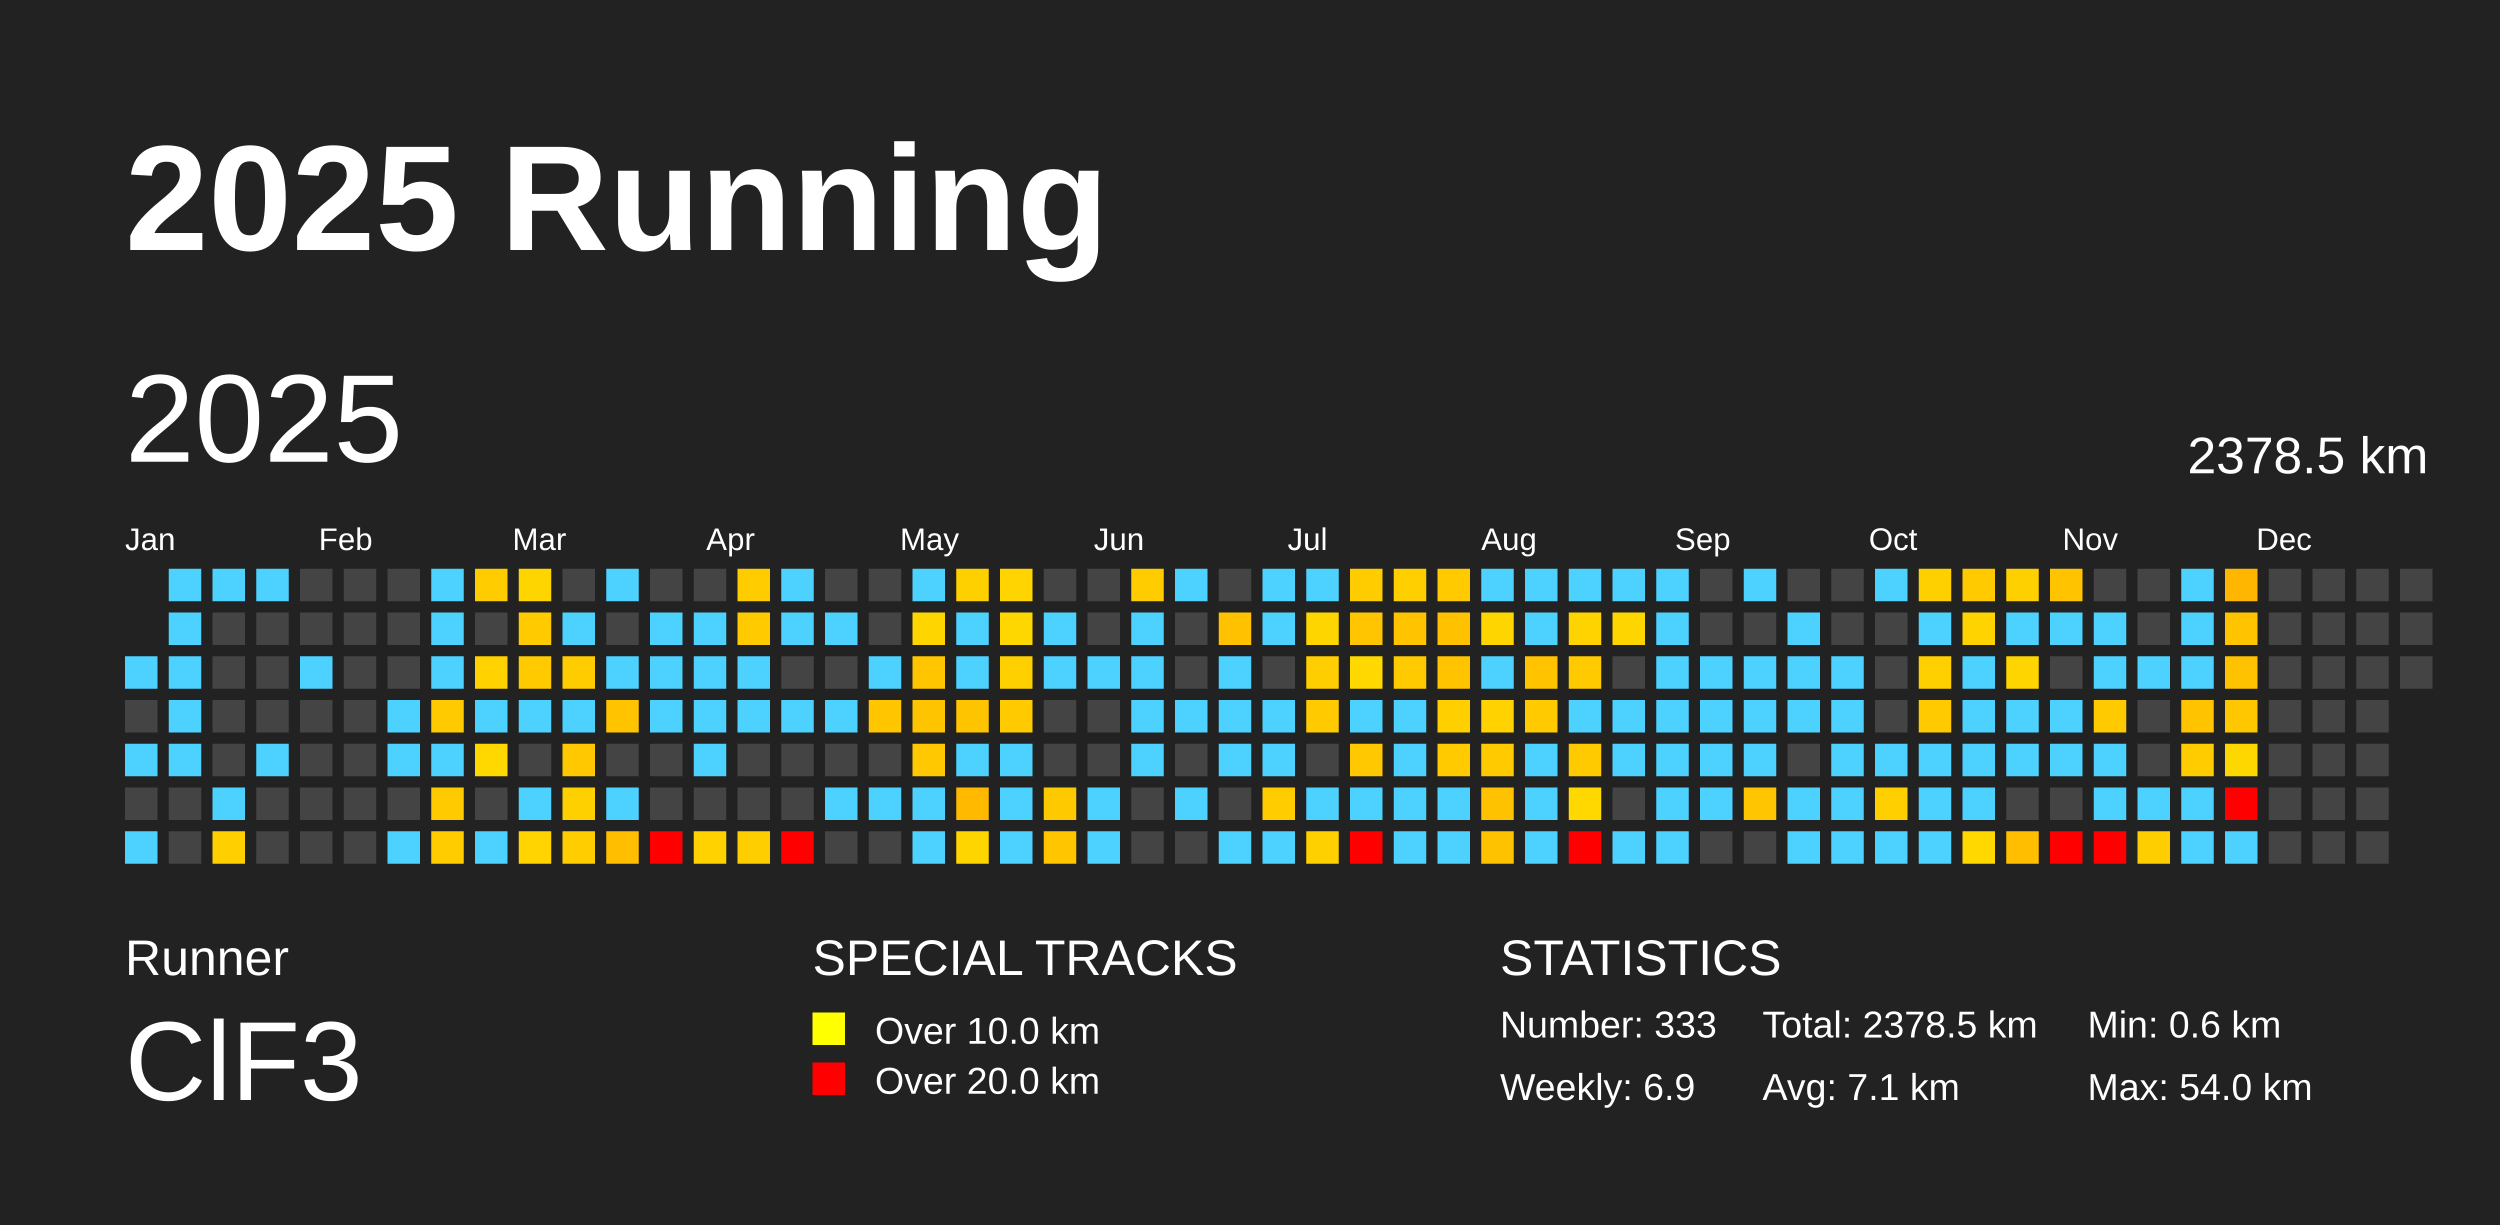
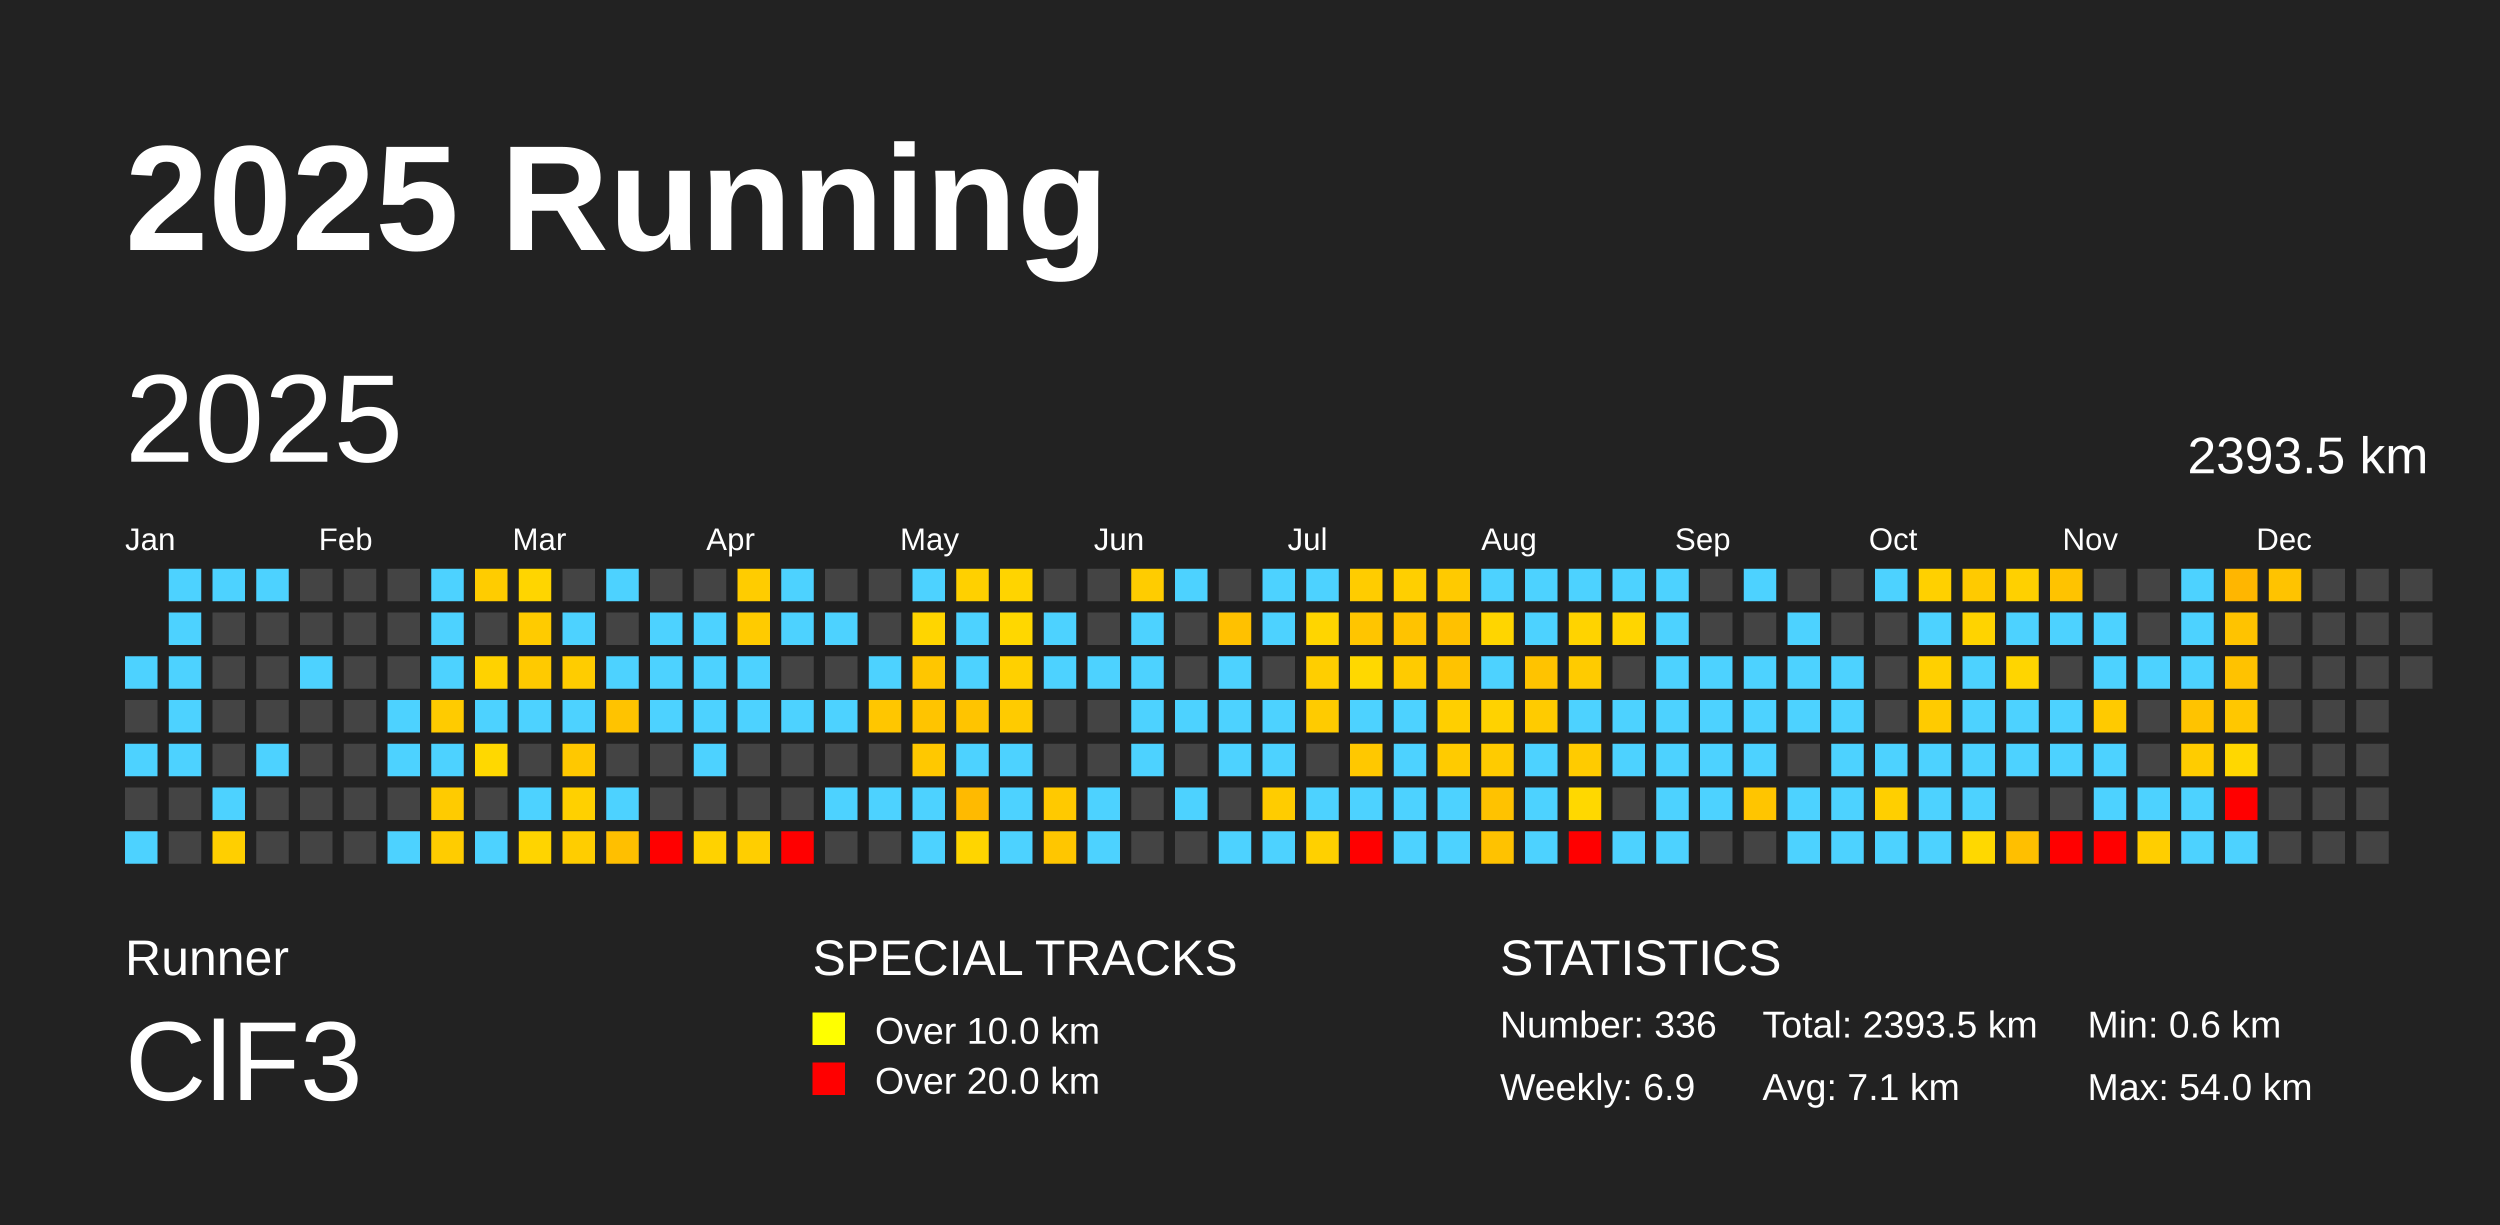
<svg xmlns="http://www.w3.org/2000/svg" baseProfile="full" height="98mm" version="1.1" viewBox="0,0,200,98" width="200mm">
  <defs />
  <rect fill="#222222" height="98" width="200" x="0" y="0" />
  <text fill="#FFFFFF" style="font-size:12px; font-family:Arial; font-weight:bold;" x="10" y="20">2025 Running</text>
  <text fill="#FFFFFF" style="font-size:4px; font-family:Arial" x="10" y="78">Runner</text>
  <text fill="#FFFFFF" style="font-size:9px; font-family:Arial" x="10" y="88">ClF3</text>
  <text fill="#FFFFFF" style="font-size:4px; font-family:Arial" x="65" y="78">SPECIAL TRACKS</text>
  <rect fill="yellow" height="2.6" width="2.6" x="65" y="81" />
  <text fill="#FFFFFF" style="font-size:3px; font-family:Arial" x="70" y="83.5">Over 10.0 km</text>
  <rect fill="red" height="2.6" width="2.6" x="65" y="85" />
  <text fill="#FFFFFF" style="font-size:3px; font-family:Arial" x="70" y="87.5">Over 20.0 km</text>
  <text fill="#FFFFFF" style="font-size:4px; font-family:Arial" x="120" y="78">STATISTICS</text>
-   <text fill="#FFFFFF" style="font-size:3px; font-family:Arial" x="120" y="83">Number: 333</text>
+   <text fill="#FFFFFF" style="font-size:3px; font-family:Arial" x="120" y="83">Number: 336</text>
  <text fill="#FFFFFF" style="font-size:3px; font-family:Arial" x="120" y="88">Weekly: 6.9</text>
-   <text fill="#FFFFFF" style="font-size:3px; font-family:Arial" x="141" y="83">Total: 2378.5 km</text>
+   <text fill="#FFFFFF" style="font-size:3px; font-family:Arial" x="141" y="83">Total: 2393.5 km</text>
  <text fill="#FFFFFF" style="font-size:3px; font-family:Arial" x="141" y="88">Avg: 7.1 km</text>
  <text fill="#FFFFFF" style="font-size:3px; font-family:Arial" x="167" y="83">Min: 0.6 km</text>
  <text fill="#FFFFFF" style="font-size:3px; font-family:Arial" x="167" y="88">Max: 54.0 km</text>
  <text dominant-baseline="hanging" fill="#FFFFFF" style="font-size:10.0px; font-family:Arial;" x="10" y="30">2025</text>
-   <text dominant-baseline="hanging" fill="#FFFFFF" style="font-size:4.125px; font-family:Arial;" x="175" y="35">2378.5 km</text>
+   <text dominant-baseline="hanging" fill="#FFFFFF" style="font-size:4.125px; font-family:Arial;" x="175" y="35">2393.5 km</text>
  <text fill="#FFFFFF" style="font-size:2.5px; font-family:Arial" x="10.0" y="44">Jan</text>
  <text fill="#FFFFFF" style="font-size:2.5px; font-family:Arial" x="25.5" y="44">Feb</text>
  <text fill="#FFFFFF" style="font-size:2.5px; font-family:Arial" x="41.0" y="44">Mar</text>
  <text fill="#FFFFFF" style="font-size:2.5px; font-family:Arial" x="56.5" y="44">Apr</text>
  <text fill="#FFFFFF" style="font-size:2.5px; font-family:Arial" x="72.0" y="44">May</text>
  <text fill="#FFFFFF" style="font-size:2.5px; font-family:Arial" x="87.5" y="44">Jun</text>
  <text fill="#FFFFFF" style="font-size:2.5px; font-family:Arial" x="103.0" y="44">Jul</text>
  <text fill="#FFFFFF" style="font-size:2.5px; font-family:Arial" x="118.5" y="44">Aug</text>
  <text fill="#FFFFFF" style="font-size:2.5px; font-family:Arial" x="134.0" y="44">Sep</text>
  <text fill="#FFFFFF" style="font-size:2.5px; font-family:Arial" x="149.5" y="44">Oct</text>
  <text fill="#FFFFFF" style="font-size:2.5px; font-family:Arial" x="165.0" y="44">Nov</text>
  <text fill="#FFFFFF" style="font-size:2.5px; font-family:Arial" x="180.5" y="44">Dec</text>
  <rect fill="#4dd2ff" height="2.6" width="2.6" x="10.0" y="52.5" />
  <rect fill="#444444" height="2.6" width="2.6" x="10.0" y="56.0" />
  <rect fill="#4dd2ff" height="2.6" width="2.6" x="10.0" y="59.5" />
  <rect fill="#444444" height="2.6" width="2.6" x="10.0" y="63.0" />
  <rect fill="#4dd2ff" height="2.6" width="2.6" x="10.0" y="66.5" />
  <rect fill="#4dd2ff" height="2.6" width="2.6" x="13.5" y="45.5" />
  <rect fill="#4dd2ff" height="2.6" width="2.6" x="13.5" y="49.0" />
  <rect fill="#4dd2ff" height="2.6" width="2.6" x="13.5" y="52.5" />
  <rect fill="#4dd2ff" height="2.6" width="2.6" x="13.5" y="56.0" />
  <rect fill="#4dd2ff" height="2.6" width="2.6" x="13.5" y="59.5" />
  <rect fill="#444444" height="2.6" width="2.6" x="13.5" y="63.0" />
  <rect fill="#444444" height="2.6" width="2.6" x="13.5" y="66.5" />
  <rect fill="#4dd2ff" height="2.6" width="2.6" x="17.0" y="45.5" />
  <rect fill="#444444" height="2.6" width="2.6" x="17.0" y="49.0" />
  <rect fill="#444444" height="2.6" width="2.6" x="17.0" y="52.5" />
  <rect fill="#444444" height="2.6" width="2.6" x="17.0" y="56.0" />
  <rect fill="#444444" height="2.6" width="2.6" x="17.0" y="59.5" />
  <rect fill="#4dd2ff" height="2.6" width="2.6" x="17.0" y="63.0" />
  <rect fill="#ffcf00" height="2.6" width="2.6" x="17.0" y="66.5" />
  <rect fill="#4dd2ff" height="2.6" width="2.6" x="20.5" y="45.5" />
  <rect fill="#444444" height="2.6" width="2.6" x="20.5" y="49.0" />
  <rect fill="#444444" height="2.6" width="2.6" x="20.5" y="52.5" />
  <rect fill="#444444" height="2.6" width="2.6" x="20.5" y="56.0" />
  <rect fill="#4dd2ff" height="2.6" width="2.6" x="20.5" y="59.5" />
  <rect fill="#444444" height="2.6" width="2.6" x="20.5" y="63.0" />
  <rect fill="#444444" height="2.6" width="2.6" x="20.5" y="66.5" />
  <rect fill="#444444" height="2.6" width="2.6" x="24.0" y="45.5" />
  <rect fill="#444444" height="2.6" width="2.6" x="24.0" y="49.0" />
  <rect fill="#4dd2ff" height="2.6" width="2.6" x="24.0" y="52.5" />
  <rect fill="#444444" height="2.6" width="2.6" x="24.0" y="56.0" />
  <rect fill="#444444" height="2.6" width="2.6" x="24.0" y="59.5" />
  <rect fill="#444444" height="2.6" width="2.6" x="24.0" y="63.0" />
  <rect fill="#444444" height="2.6" width="2.6" x="24.0" y="66.5" />
  <rect fill="#444444" height="2.6" width="2.6" x="27.5" y="45.5" />
  <rect fill="#444444" height="2.6" width="2.6" x="27.5" y="49.0" />
  <rect fill="#444444" height="2.6" width="2.6" x="27.5" y="52.5" />
  <rect fill="#444444" height="2.6" width="2.6" x="27.5" y="56.0" />
  <rect fill="#444444" height="2.6" width="2.6" x="27.5" y="59.5" />
  <rect fill="#444444" height="2.6" width="2.6" x="27.5" y="63.0" />
  <rect fill="#444444" height="2.6" width="2.6" x="27.5" y="66.5" />
  <rect fill="#444444" height="2.6" width="2.6" x="31.0" y="45.5" />
  <rect fill="#444444" height="2.6" width="2.6" x="31.0" y="49.0" />
  <rect fill="#444444" height="2.6" width="2.6" x="31.0" y="52.5" />
  <rect fill="#4dd2ff" height="2.6" width="2.6" x="31.0" y="56.0" />
  <rect fill="#4dd2ff" height="2.6" width="2.6" x="31.0" y="59.5" />
  <rect fill="#444444" height="2.6" width="2.6" x="31.0" y="63.0" />
  <rect fill="#4dd2ff" height="2.6" width="2.6" x="31.0" y="66.5" />
  <rect fill="#4dd2ff" height="2.6" width="2.6" x="34.5" y="45.5" />
  <rect fill="#4dd2ff" height="2.6" width="2.6" x="34.5" y="49.0" />
  <rect fill="#4dd2ff" height="2.6" width="2.6" x="34.5" y="52.5" />
  <rect fill="#ffcb00" height="2.6" width="2.6" x="34.5" y="56.0" />
  <rect fill="#4dd2ff" height="2.6" width="2.6" x="34.5" y="59.5" />
  <rect fill="#ffcb00" height="2.6" width="2.6" x="34.5" y="63.0" />
  <rect fill="#ffcc00" height="2.6" width="2.6" x="34.5" y="66.5" />
  <rect fill="#ffcc00" height="2.6" width="2.6" x="38.0" y="45.5" />
  <rect fill="#444444" height="2.6" width="2.6" x="38.0" y="49.0" />
  <rect fill="#ffd200" height="2.6" width="2.6" x="38.0" y="52.5" />
  <rect fill="#4dd2ff" height="2.6" width="2.6" x="38.0" y="56.0" />
  <rect fill="#ffd800" height="2.6" width="2.6" x="38.0" y="59.5" />
  <rect fill="#444444" height="2.6" width="2.6" x="38.0" y="63.0" />
  <rect fill="#4dd2ff" height="2.6" width="2.6" x="38.0" y="66.5" />
  <rect fill="#ffd500" height="2.6" width="2.6" x="41.5" y="45.5" />
  <rect fill="#ffcb00" height="2.6" width="2.6" x="41.5" y="49.0" />
  <rect fill="#ffca00" height="2.6" width="2.6" x="41.5" y="52.5" />
  <rect fill="#4dd2ff" height="2.6" width="2.6" x="41.5" y="56.0" />
  <rect fill="#444444" height="2.6" width="2.6" x="41.5" y="59.5" />
  <rect fill="#4dd2ff" height="2.6" width="2.6" x="41.5" y="63.0" />
  <rect fill="#ffd400" height="2.6" width="2.6" x="41.5" y="66.5" />
  <rect fill="#444444" height="2.6" width="2.6" x="45.0" y="45.5" />
  <rect fill="#4dd2ff" height="2.6" width="2.6" x="45.0" y="49.0" />
  <rect fill="#ffcc00" height="2.6" width="2.6" x="45.0" y="52.5" />
  <rect fill="#4dd2ff" height="2.6" width="2.6" x="45.0" y="56.0" />
  <rect fill="#ffc800" height="2.6" width="2.6" x="45.0" y="59.5" />
  <rect fill="#ffd000" height="2.6" width="2.6" x="45.0" y="63.0" />
  <rect fill="#ffcd00" height="2.6" width="2.6" x="45.0" y="66.5" />
  <rect fill="#4dd2ff" height="2.6" width="2.6" x="48.5" y="45.5" />
  <rect fill="#444444" height="2.6" width="2.6" x="48.5" y="49.0" />
  <rect fill="#4dd2ff" height="2.6" width="2.6" x="48.5" y="52.5" />
  <rect fill="#ffc300" height="2.6" width="2.6" x="48.5" y="56.0" />
  <rect fill="#444444" height="2.6" width="2.6" x="48.5" y="59.5" />
  <rect fill="#4dd2ff" height="2.6" width="2.6" x="48.5" y="63.0" />
  <rect fill="#ffbf00" height="2.6" width="2.6" x="48.5" y="66.5" />
  <rect fill="#444444" height="2.6" width="2.6" x="52.0" y="45.5" />
  <rect fill="#4dd2ff" height="2.6" width="2.6" x="52.0" y="49.0" />
  <rect fill="#4dd2ff" height="2.6" width="2.6" x="52.0" y="52.5" />
  <rect fill="#4dd2ff" height="2.6" width="2.6" x="52.0" y="56.0" />
  <rect fill="#444444" height="2.6" width="2.6" x="52.0" y="59.5" />
  <rect fill="#444444" height="2.6" width="2.6" x="52.0" y="63.0" />
  <rect fill="red" height="2.6" width="2.6" x="52.0" y="66.5" />
  <rect fill="#444444" height="2.6" width="2.6" x="55.5" y="45.5" />
  <rect fill="#4dd2ff" height="2.6" width="2.6" x="55.5" y="49.0" />
  <rect fill="#4dd2ff" height="2.6" width="2.6" x="55.5" y="52.5" />
  <rect fill="#4dd2ff" height="2.6" width="2.6" x="55.5" y="56.0" />
  <rect fill="#4dd2ff" height="2.6" width="2.6" x="55.5" y="59.5" />
  <rect fill="#444444" height="2.6" width="2.6" x="55.5" y="63.0" />
  <rect fill="#ffd200" height="2.6" width="2.6" x="55.5" y="66.5" />
  <rect fill="#ffcc00" height="2.6" width="2.6" x="59.0" y="45.5" />
  <rect fill="#ffcb00" height="2.6" width="2.6" x="59.0" y="49.0" />
  <rect fill="#4dd2ff" height="2.6" width="2.6" x="59.0" y="52.5" />
  <rect fill="#4dd2ff" height="2.6" width="2.6" x="59.0" y="56.0" />
  <rect fill="#444444" height="2.6" width="2.6" x="59.0" y="59.5" />
  <rect fill="#444444" height="2.6" width="2.6" x="59.0" y="63.0" />
  <rect fill="#ffce00" height="2.6" width="2.6" x="59.0" y="66.5" />
  <rect fill="#4dd2ff" height="2.6" width="2.6" x="62.5" y="45.5" />
  <rect fill="#4dd2ff" height="2.6" width="2.6" x="62.5" y="49.0" />
  <rect fill="#444444" height="2.6" width="2.6" x="62.5" y="52.5" />
  <rect fill="#4dd2ff" height="2.6" width="2.6" x="62.5" y="56.0" />
  <rect fill="#444444" height="2.6" width="2.6" x="62.5" y="59.5" />
  <rect fill="#444444" height="2.6" width="2.6" x="62.5" y="63.0" />
  <rect fill="red" height="2.6" width="2.6" x="62.5" y="66.5" />
  <rect fill="#444444" height="2.6" width="2.6" x="66.0" y="45.5" />
  <rect fill="#4dd2ff" height="2.6" width="2.6" x="66.0" y="49.0" />
  <rect fill="#444444" height="2.6" width="2.6" x="66.0" y="52.5" />
  <rect fill="#4dd2ff" height="2.6" width="2.6" x="66.0" y="56.0" />
  <rect fill="#444444" height="2.6" width="2.6" x="66.0" y="59.5" />
  <rect fill="#4dd2ff" height="2.6" width="2.6" x="66.0" y="63.0" />
  <rect fill="#444444" height="2.6" width="2.6" x="66.0" y="66.5" />
  <rect fill="#444444" height="2.6" width="2.6" x="69.5" y="45.5" />
  <rect fill="#444444" height="2.6" width="2.6" x="69.5" y="49.0" />
  <rect fill="#4dd2ff" height="2.6" width="2.6" x="69.5" y="52.5" />
  <rect fill="#ffc600" height="2.6" width="2.6" x="69.5" y="56.0" />
  <rect fill="#444444" height="2.6" width="2.6" x="69.5" y="59.5" />
  <rect fill="#4dd2ff" height="2.6" width="2.6" x="69.5" y="63.0" />
  <rect fill="#444444" height="2.6" width="2.6" x="69.5" y="66.5" />
  <rect fill="#4dd2ff" height="2.6" width="2.6" x="73.0" y="45.5" />
  <rect fill="#ffd500" height="2.6" width="2.6" x="73.0" y="49.0" />
  <rect fill="#ffc600" height="2.6" width="2.6" x="73.0" y="52.5" />
  <rect fill="#ffc400" height="2.6" width="2.6" x="73.0" y="56.0" />
  <rect fill="#ffc800" height="2.6" width="2.6" x="73.0" y="59.5" />
  <rect fill="#4dd2ff" height="2.6" width="2.6" x="73.0" y="63.0" />
  <rect fill="#4dd2ff" height="2.6" width="2.6" x="73.0" y="66.5" />
  <rect fill="#ffd000" height="2.6" width="2.6" x="76.5" y="45.5" />
  <rect fill="#4dd2ff" height="2.6" width="2.6" x="76.5" y="49.0" />
  <rect fill="#4dd2ff" height="2.6" width="2.6" x="76.5" y="52.5" />
  <rect fill="#ffc400" height="2.6" width="2.6" x="76.5" y="56.0" />
  <rect fill="#4dd2ff" height="2.6" width="2.6" x="76.5" y="59.5" />
  <rect fill="#ffba00" height="2.6" width="2.6" x="76.5" y="63.0" />
  <rect fill="#ffd500" height="2.6" width="2.6" x="76.5" y="66.5" />
  <rect fill="#ffd400" height="2.6" width="2.6" x="80.0" y="45.5" />
  <rect fill="#ffd700" height="2.6" width="2.6" x="80.0" y="49.0" />
  <rect fill="#ffd000" height="2.6" width="2.6" x="80.0" y="52.5" />
  <rect fill="#ffcb00" height="2.6" width="2.6" x="80.0" y="56.0" />
  <rect fill="#4dd2ff" height="2.6" width="2.6" x="80.0" y="59.5" />
  <rect fill="#4dd2ff" height="2.6" width="2.6" x="80.0" y="63.0" />
  <rect fill="#4dd2ff" height="2.6" width="2.6" x="80.0" y="66.5" />
  <rect fill="#444444" height="2.6" width="2.6" x="83.5" y="45.5" />
  <rect fill="#4dd2ff" height="2.6" width="2.6" x="83.5" y="49.0" />
  <rect fill="#4dd2ff" height="2.6" width="2.6" x="83.5" y="52.5" />
  <rect fill="#444444" height="2.6" width="2.6" x="83.5" y="56.0" />
  <rect fill="#444444" height="2.6" width="2.6" x="83.5" y="59.5" />
  <rect fill="#ffc900" height="2.6" width="2.6" x="83.5" y="63.0" />
  <rect fill="#ffc600" height="2.6" width="2.6" x="83.5" y="66.5" />
  <rect fill="#444444" height="2.6" width="2.6" x="87.0" y="45.5" />
  <rect fill="#444444" height="2.6" width="2.6" x="87.0" y="49.0" />
  <rect fill="#4dd2ff" height="2.6" width="2.6" x="87.0" y="52.5" />
  <rect fill="#444444" height="2.6" width="2.6" x="87.0" y="56.0" />
  <rect fill="#444444" height="2.6" width="2.6" x="87.0" y="59.5" />
  <rect fill="#4dd2ff" height="2.6" width="2.6" x="87.0" y="63.0" />
  <rect fill="#4dd2ff" height="2.6" width="2.6" x="87.0" y="66.5" />
  <rect fill="#ffcc00" height="2.6" width="2.6" x="90.5" y="45.5" />
  <rect fill="#4dd2ff" height="2.6" width="2.6" x="90.5" y="49.0" />
  <rect fill="#4dd2ff" height="2.6" width="2.6" x="90.5" y="52.5" />
  <rect fill="#4dd2ff" height="2.6" width="2.6" x="90.5" y="56.0" />
  <rect fill="#4dd2ff" height="2.6" width="2.6" x="90.5" y="59.5" />
  <rect fill="#444444" height="2.6" width="2.6" x="90.5" y="63.0" />
  <rect fill="#444444" height="2.6" width="2.6" x="90.5" y="66.5" />
  <rect fill="#4dd2ff" height="2.6" width="2.6" x="94.0" y="45.5" />
  <rect fill="#444444" height="2.6" width="2.6" x="94.0" y="49.0" />
  <rect fill="#444444" height="2.6" width="2.6" x="94.0" y="52.5" />
  <rect fill="#4dd2ff" height="2.6" width="2.6" x="94.0" y="56.0" />
  <rect fill="#444444" height="2.6" width="2.6" x="94.0" y="59.5" />
  <rect fill="#4dd2ff" height="2.6" width="2.6" x="94.0" y="63.0" />
  <rect fill="#444444" height="2.6" width="2.6" x="94.0" y="66.5" />
  <rect fill="#444444" height="2.6" width="2.6" x="97.5" y="45.5" />
  <rect fill="#ffc100" height="2.6" width="2.6" x="97.5" y="49.0" />
  <rect fill="#4dd2ff" height="2.6" width="2.6" x="97.5" y="52.5" />
  <rect fill="#4dd2ff" height="2.6" width="2.6" x="97.5" y="56.0" />
  <rect fill="#4dd2ff" height="2.6" width="2.6" x="97.5" y="59.5" />
  <rect fill="#444444" height="2.6" width="2.6" x="97.5" y="63.0" />
  <rect fill="#4dd2ff" height="2.6" width="2.6" x="97.5" y="66.5" />
  <rect fill="#4dd2ff" height="2.6" width="2.6" x="101.0" y="45.5" />
  <rect fill="#4dd2ff" height="2.6" width="2.6" x="101.0" y="49.0" />
  <rect fill="#444444" height="2.6" width="2.6" x="101.0" y="52.5" />
  <rect fill="#4dd2ff" height="2.6" width="2.6" x="101.0" y="56.0" />
  <rect fill="#4dd2ff" height="2.6" width="2.6" x="101.0" y="59.5" />
  <rect fill="#ffcc00" height="2.6" width="2.6" x="101.0" y="63.0" />
  <rect fill="#4dd2ff" height="2.6" width="2.6" x="101.0" y="66.5" />
  <rect fill="#4dd2ff" height="2.6" width="2.6" x="104.5" y="45.5" />
  <rect fill="#ffd500" height="2.6" width="2.6" x="104.5" y="49.0" />
  <rect fill="#ffce00" height="2.6" width="2.6" x="104.5" y="52.5" />
  <rect fill="#ffcb00" height="2.6" width="2.6" x="104.5" y="56.0" />
  <rect fill="#444444" height="2.6" width="2.6" x="104.5" y="59.5" />
  <rect fill="#4dd2ff" height="2.6" width="2.6" x="104.5" y="63.0" />
  <rect fill="#ffd000" height="2.6" width="2.6" x="104.5" y="66.5" />
  <rect fill="#ffcc00" height="2.6" width="2.6" x="108.0" y="45.5" />
  <rect fill="#ffc500" height="2.6" width="2.6" x="108.0" y="49.0" />
  <rect fill="#ffd800" height="2.6" width="2.6" x="108.0" y="52.5" />
  <rect fill="#4dd2ff" height="2.6" width="2.6" x="108.0" y="56.0" />
  <rect fill="#ffc800" height="2.6" width="2.6" x="108.0" y="59.5" />
  <rect fill="#4dd2ff" height="2.6" width="2.6" x="108.0" y="63.0" />
  <rect fill="red" height="2.6" width="2.6" x="108.0" y="66.5" />
  <rect fill="#ffcf00" height="2.6" width="2.6" x="111.5" y="45.5" />
  <rect fill="#ffc300" height="2.6" width="2.6" x="111.5" y="49.0" />
  <rect fill="#ffcb00" height="2.6" width="2.6" x="111.5" y="52.5" />
  <rect fill="#4dd2ff" height="2.6" width="2.6" x="111.5" y="56.0" />
  <rect fill="#4dd2ff" height="2.6" width="2.6" x="111.5" y="59.5" />
  <rect fill="#4dd2ff" height="2.6" width="2.6" x="111.5" y="63.0" />
  <rect fill="#4dd2ff" height="2.6" width="2.6" x="111.5" y="66.5" />
  <rect fill="#ffca00" height="2.6" width="2.6" x="115.0" y="45.5" />
  <rect fill="#ffc100" height="2.6" width="2.6" x="115.0" y="49.0" />
  <rect fill="#ffc300" height="2.6" width="2.6" x="115.0" y="52.5" />
  <rect fill="#ffcf00" height="2.6" width="2.6" x="115.0" y="56.0" />
  <rect fill="#ffcb00" height="2.6" width="2.6" x="115.0" y="59.5" />
  <rect fill="#4dd2ff" height="2.6" width="2.6" x="115.0" y="63.0" />
  <rect fill="#4dd2ff" height="2.6" width="2.6" x="115.0" y="66.5" />
  <rect fill="#4dd2ff" height="2.6" width="2.6" x="118.5" y="45.5" />
  <rect fill="#ffd500" height="2.6" width="2.6" x="118.5" y="49.0" />
  <rect fill="#4dd2ff" height="2.6" width="2.6" x="118.5" y="52.5" />
  <rect fill="#ffd200" height="2.6" width="2.6" x="118.5" y="56.0" />
  <rect fill="#ffcb00" height="2.6" width="2.6" x="118.5" y="59.5" />
  <rect fill="#ffc200" height="2.6" width="2.6" x="118.5" y="63.0" />
  <rect fill="#ffc200" height="2.6" width="2.6" x="118.5" y="66.5" />
  <rect fill="#4dd2ff" height="2.6" width="2.6" x="122.0" y="45.5" />
  <rect fill="#4dd2ff" height="2.6" width="2.6" x="122.0" y="49.0" />
  <rect fill="#ffc300" height="2.6" width="2.6" x="122.0" y="52.5" />
  <rect fill="#ffcb00" height="2.6" width="2.6" x="122.0" y="56.0" />
  <rect fill="#4dd2ff" height="2.6" width="2.6" x="122.0" y="59.5" />
  <rect fill="#4dd2ff" height="2.6" width="2.6" x="122.0" y="63.0" />
  <rect fill="#4dd2ff" height="2.6" width="2.6" x="122.0" y="66.5" />
  <rect fill="#4dd2ff" height="2.6" width="2.6" x="125.5" y="45.5" />
  <rect fill="#ffd300" height="2.6" width="2.6" x="125.5" y="49.0" />
  <rect fill="#ffcb00" height="2.6" width="2.6" x="125.5" y="52.5" />
  <rect fill="#4dd2ff" height="2.6" width="2.6" x="125.5" y="56.0" />
  <rect fill="#ffcb00" height="2.6" width="2.6" x="125.5" y="59.5" />
  <rect fill="#ffd800" height="2.6" width="2.6" x="125.5" y="63.0" />
  <rect fill="red" height="2.6" width="2.6" x="125.5" y="66.5" />
  <rect fill="#4dd2ff" height="2.6" width="2.6" x="129.0" y="45.5" />
  <rect fill="#ffd500" height="2.6" width="2.6" x="129.0" y="49.0" />
  <rect fill="#444444" height="2.6" width="2.6" x="129.0" y="52.5" />
  <rect fill="#4dd2ff" height="2.6" width="2.6" x="129.0" y="56.0" />
  <rect fill="#4dd2ff" height="2.6" width="2.6" x="129.0" y="59.5" />
  <rect fill="#444444" height="2.6" width="2.6" x="129.0" y="63.0" />
  <rect fill="#4dd2ff" height="2.6" width="2.6" x="129.0" y="66.5" />
  <rect fill="#4dd2ff" height="2.6" width="2.6" x="132.5" y="45.5" />
  <rect fill="#4dd2ff" height="2.6" width="2.6" x="132.5" y="49.0" />
  <rect fill="#4dd2ff" height="2.6" width="2.6" x="132.5" y="52.5" />
  <rect fill="#4dd2ff" height="2.6" width="2.6" x="132.5" y="56.0" />
  <rect fill="#4dd2ff" height="2.6" width="2.6" x="132.5" y="59.5" />
  <rect fill="#4dd2ff" height="2.6" width="2.6" x="132.5" y="63.0" />
  <rect fill="#4dd2ff" height="2.6" width="2.6" x="132.5" y="66.5" />
  <rect fill="#444444" height="2.6" width="2.6" x="136.0" y="45.5" />
  <rect fill="#444444" height="2.6" width="2.6" x="136.0" y="49.0" />
  <rect fill="#4dd2ff" height="2.6" width="2.6" x="136.0" y="52.5" />
  <rect fill="#4dd2ff" height="2.6" width="2.6" x="136.0" y="56.0" />
  <rect fill="#4dd2ff" height="2.6" width="2.6" x="136.0" y="59.5" />
  <rect fill="#4dd2ff" height="2.6" width="2.6" x="136.0" y="63.0" />
  <rect fill="#444444" height="2.6" width="2.6" x="136.0" y="66.5" />
  <rect fill="#4dd2ff" height="2.6" width="2.6" x="139.5" y="45.5" />
  <rect fill="#444444" height="2.6" width="2.6" x="139.5" y="49.0" />
  <rect fill="#4dd2ff" height="2.6" width="2.6" x="139.5" y="52.5" />
  <rect fill="#4dd2ff" height="2.6" width="2.6" x="139.5" y="56.0" />
  <rect fill="#4dd2ff" height="2.6" width="2.6" x="139.5" y="59.5" />
  <rect fill="#ffc500" height="2.6" width="2.6" x="139.5" y="63.0" />
  <rect fill="#444444" height="2.6" width="2.6" x="139.5" y="66.5" />
  <rect fill="#444444" height="2.6" width="2.6" x="143.0" y="45.5" />
  <rect fill="#4dd2ff" height="2.6" width="2.6" x="143.0" y="49.0" />
  <rect fill="#4dd2ff" height="2.6" width="2.6" x="143.0" y="52.5" />
  <rect fill="#4dd2ff" height="2.6" width="2.6" x="143.0" y="56.0" />
  <rect fill="#444444" height="2.6" width="2.6" x="143.0" y="59.5" />
  <rect fill="#4dd2ff" height="2.6" width="2.6" x="143.0" y="63.0" />
  <rect fill="#4dd2ff" height="2.6" width="2.6" x="143.0" y="66.5" />
  <rect fill="#444444" height="2.6" width="2.6" x="146.5" y="45.5" />
  <rect fill="#444444" height="2.6" width="2.6" x="146.5" y="49.0" />
  <rect fill="#4dd2ff" height="2.6" width="2.6" x="146.5" y="52.5" />
  <rect fill="#4dd2ff" height="2.6" width="2.6" x="146.5" y="56.0" />
  <rect fill="#4dd2ff" height="2.6" width="2.6" x="146.5" y="59.5" />
  <rect fill="#4dd2ff" height="2.6" width="2.6" x="146.5" y="63.0" />
  <rect fill="#4dd2ff" height="2.6" width="2.6" x="146.5" y="66.5" />
  <rect fill="#4dd2ff" height="2.6" width="2.6" x="150.0" y="45.5" />
  <rect fill="#444444" height="2.6" width="2.6" x="150.0" y="49.0" />
  <rect fill="#444444" height="2.6" width="2.6" x="150.0" y="52.5" />
  <rect fill="#444444" height="2.6" width="2.6" x="150.0" y="56.0" />
  <rect fill="#4dd2ff" height="2.6" width="2.6" x="150.0" y="59.5" />
  <rect fill="#ffcf00" height="2.6" width="2.6" x="150.0" y="63.0" />
  <rect fill="#4dd2ff" height="2.6" width="2.6" x="150.0" y="66.5" />
  <rect fill="#ffd000" height="2.6" width="2.6" x="153.5" y="45.5" />
  <rect fill="#4dd2ff" height="2.6" width="2.6" x="153.5" y="49.0" />
  <rect fill="#ffd000" height="2.6" width="2.6" x="153.5" y="52.5" />
  <rect fill="#ffcb00" height="2.6" width="2.6" x="153.5" y="56.0" />
  <rect fill="#4dd2ff" height="2.6" width="2.6" x="153.5" y="59.5" />
  <rect fill="#4dd2ff" height="2.6" width="2.6" x="153.5" y="63.0" />
  <rect fill="#4dd2ff" height="2.6" width="2.6" x="153.5" y="66.5" />
  <rect fill="#ffca00" height="2.6" width="2.6" x="157.0" y="45.5" />
  <rect fill="#ffd300" height="2.6" width="2.6" x="157.0" y="49.0" />
  <rect fill="#4dd2ff" height="2.6" width="2.6" x="157.0" y="52.5" />
  <rect fill="#4dd2ff" height="2.6" width="2.6" x="157.0" y="56.0" />
  <rect fill="#4dd2ff" height="2.6" width="2.6" x="157.0" y="59.5" />
  <rect fill="#4dd2ff" height="2.6" width="2.6" x="157.0" y="63.0" />
  <rect fill="#ffd800" height="2.6" width="2.6" x="157.0" y="66.5" />
  <rect fill="#ffd000" height="2.6" width="2.6" x="160.5" y="45.5" />
  <rect fill="#4dd2ff" height="2.6" width="2.6" x="160.5" y="49.0" />
  <rect fill="#ffd500" height="2.6" width="2.6" x="160.5" y="52.5" />
  <rect fill="#4dd2ff" height="2.6" width="2.6" x="160.5" y="56.0" />
  <rect fill="#4dd2ff" height="2.6" width="2.6" x="160.5" y="59.5" />
  <rect fill="#444444" height="2.6" width="2.6" x="160.5" y="63.0" />
  <rect fill="#ffbf00" height="2.6" width="2.6" x="160.5" y="66.5" />
  <rect fill="#ffc300" height="2.6" width="2.6" x="164.0" y="45.5" />
  <rect fill="#4dd2ff" height="2.6" width="2.6" x="164.0" y="49.0" />
  <rect fill="#444444" height="2.6" width="2.6" x="164.0" y="52.5" />
  <rect fill="#4dd2ff" height="2.6" width="2.6" x="164.0" y="56.0" />
  <rect fill="#4dd2ff" height="2.6" width="2.6" x="164.0" y="59.5" />
  <rect fill="#444444" height="2.6" width="2.6" x="164.0" y="63.0" />
  <rect fill="red" height="2.6" width="2.6" x="164.0" y="66.5" />
  <rect fill="#444444" height="2.6" width="2.6" x="167.5" y="45.5" />
  <rect fill="#4dd2ff" height="2.6" width="2.6" x="167.5" y="49.0" />
  <rect fill="#4dd2ff" height="2.6" width="2.6" x="167.5" y="52.5" />
  <rect fill="#ffca00" height="2.6" width="2.6" x="167.5" y="56.0" />
  <rect fill="#4dd2ff" height="2.6" width="2.6" x="167.5" y="59.5" />
  <rect fill="#4dd2ff" height="2.6" width="2.6" x="167.5" y="63.0" />
  <rect fill="red" height="2.6" width="2.6" x="167.5" y="66.5" />
  <rect fill="#444444" height="2.6" width="2.6" x="171.0" y="45.5" />
  <rect fill="#444444" height="2.6" width="2.6" x="171.0" y="49.0" />
  <rect fill="#4dd2ff" height="2.6" width="2.6" x="171.0" y="52.5" />
  <rect fill="#444444" height="2.6" width="2.6" x="171.0" y="56.0" />
  <rect fill="#444444" height="2.6" width="2.6" x="171.0" y="59.5" />
  <rect fill="#4dd2ff" height="2.6" width="2.6" x="171.0" y="63.0" />
  <rect fill="#ffce00" height="2.6" width="2.6" x="171.0" y="66.5" />
  <rect fill="#4dd2ff" height="2.6" width="2.6" x="174.5" y="45.5" />
  <rect fill="#4dd2ff" height="2.6" width="2.6" x="174.5" y="49.0" />
  <rect fill="#4dd2ff" height="2.6" width="2.6" x="174.5" y="52.5" />
  <rect fill="#ffc300" height="2.6" width="2.6" x="174.5" y="56.0" />
  <rect fill="#ffcc00" height="2.6" width="2.6" x="174.5" y="59.5" />
  <rect fill="#4dd2ff" height="2.6" width="2.6" x="174.5" y="63.0" />
  <rect fill="#4dd2ff" height="2.6" width="2.6" x="174.5" y="66.5" />
  <rect fill="#ffb600" height="2.6" width="2.6" x="178.0" y="45.5" />
  <rect fill="#ffc300" height="2.6" width="2.6" x="178.0" y="49.0" />
  <rect fill="#ffc200" height="2.6" width="2.6" x="178.0" y="52.5" />
  <rect fill="#ffc700" height="2.6" width="2.6" x="178.0" y="56.0" />
  <rect fill="#ffd700" height="2.6" width="2.6" x="178.0" y="59.5" />
  <rect fill="red" height="2.6" width="2.6" x="178.0" y="63.0" />
  <rect fill="#4dd2ff" height="2.6" width="2.6" x="178.0" y="66.5" />
-   <rect fill="#444444" height="2.6" width="2.6" x="181.5" y="45.5" />
+   <rect fill="#ffc300" height="2.6" width="2.6" x="181.5" y="45.5" />
  <rect fill="#444444" height="2.6" width="2.6" x="181.5" y="49.0" />
  <rect fill="#444444" height="2.6" width="2.6" x="181.5" y="52.5" />
  <rect fill="#444444" height="2.6" width="2.6" x="181.5" y="56.0" />
  <rect fill="#444444" height="2.6" width="2.6" x="181.5" y="59.5" />
  <rect fill="#444444" height="2.6" width="2.6" x="181.5" y="63.0" />
  <rect fill="#444444" height="2.6" width="2.6" x="181.5" y="66.5" />
  <rect fill="#444444" height="2.6" width="2.6" x="185.0" y="45.5" />
  <rect fill="#444444" height="2.6" width="2.6" x="185.0" y="49.0" />
  <rect fill="#444444" height="2.6" width="2.6" x="185.0" y="52.5" />
  <rect fill="#444444" height="2.6" width="2.6" x="185.0" y="56.0" />
  <rect fill="#444444" height="2.6" width="2.6" x="185.0" y="59.5" />
  <rect fill="#444444" height="2.6" width="2.6" x="185.0" y="63.0" />
  <rect fill="#444444" height="2.6" width="2.6" x="185.0" y="66.5" />
  <rect fill="#444444" height="2.6" width="2.6" x="188.5" y="45.5" />
  <rect fill="#444444" height="2.6" width="2.6" x="188.5" y="49.0" />
  <rect fill="#444444" height="2.6" width="2.6" x="188.5" y="52.5" />
  <rect fill="#444444" height="2.6" width="2.6" x="188.5" y="56.0" />
  <rect fill="#444444" height="2.6" width="2.6" x="188.5" y="59.5" />
  <rect fill="#444444" height="2.6" width="2.6" x="188.5" y="63.0" />
  <rect fill="#444444" height="2.6" width="2.6" x="188.5" y="66.5" />
  <rect fill="#444444" height="2.6" width="2.6" x="192.0" y="45.5" />
  <rect fill="#444444" height="2.6" width="2.6" x="192.0" y="49.0" />
  <rect fill="#444444" height="2.6" width="2.6" x="192.0" y="52.5" />
</svg>
